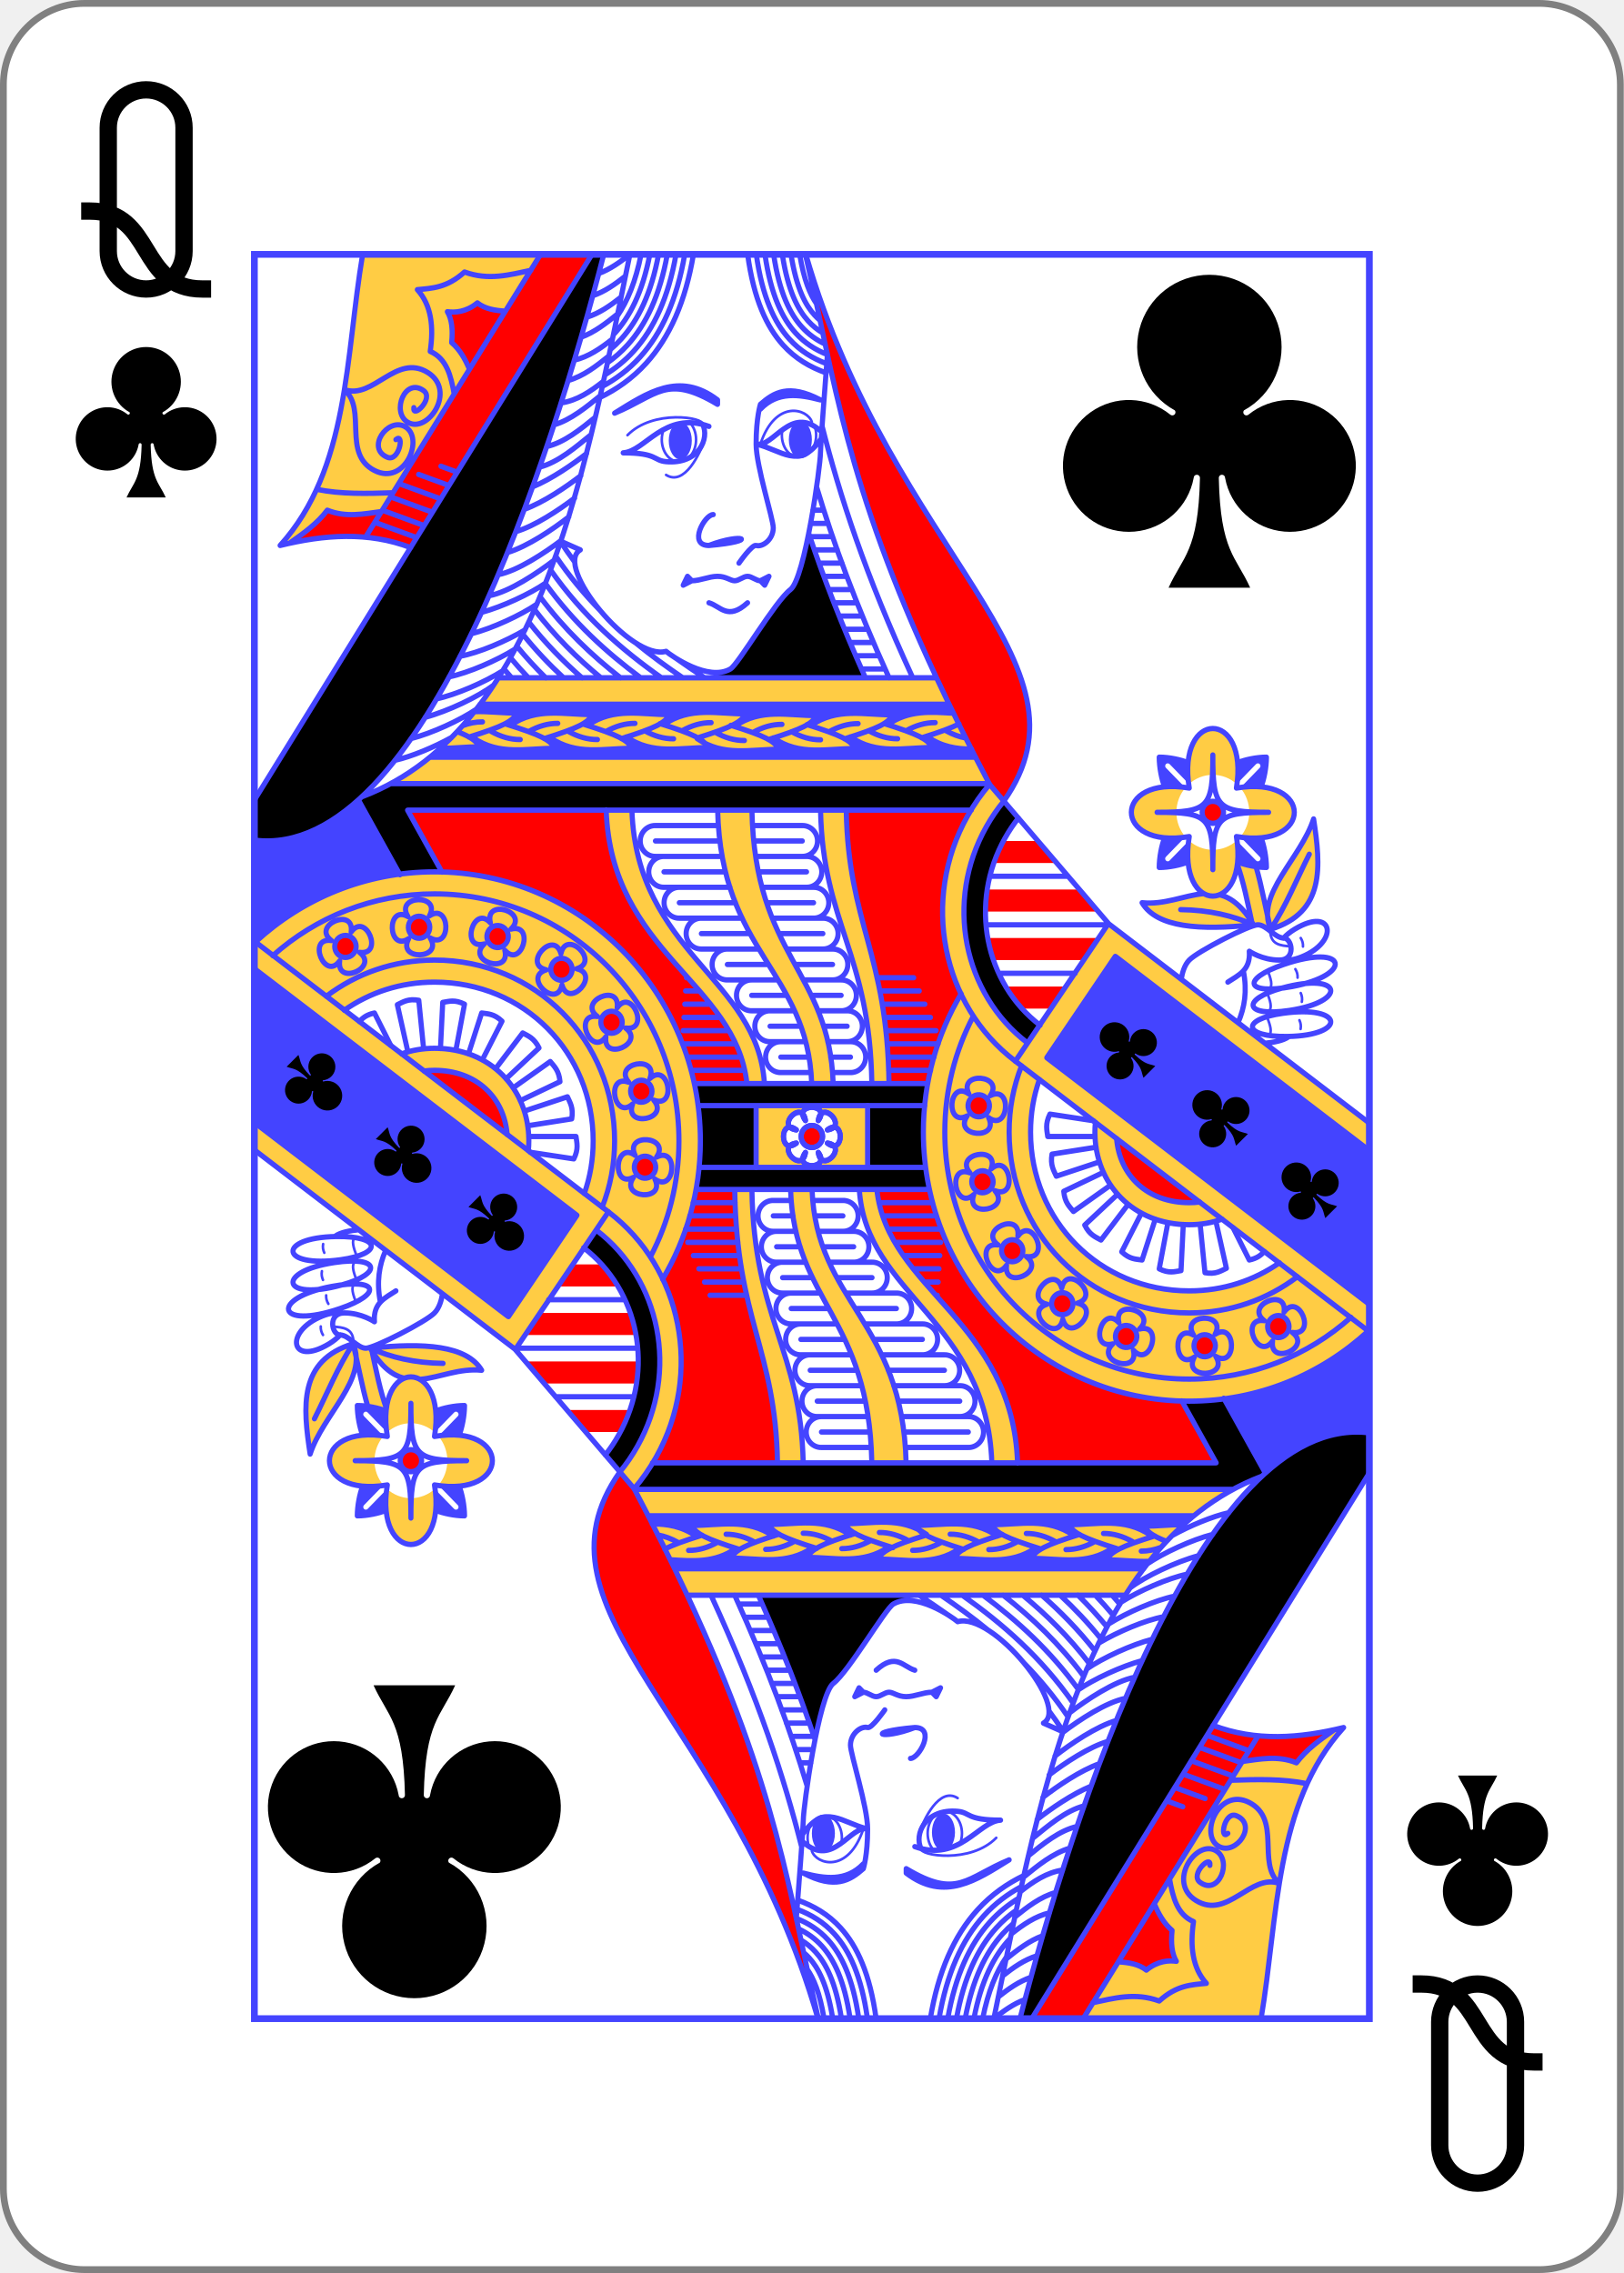
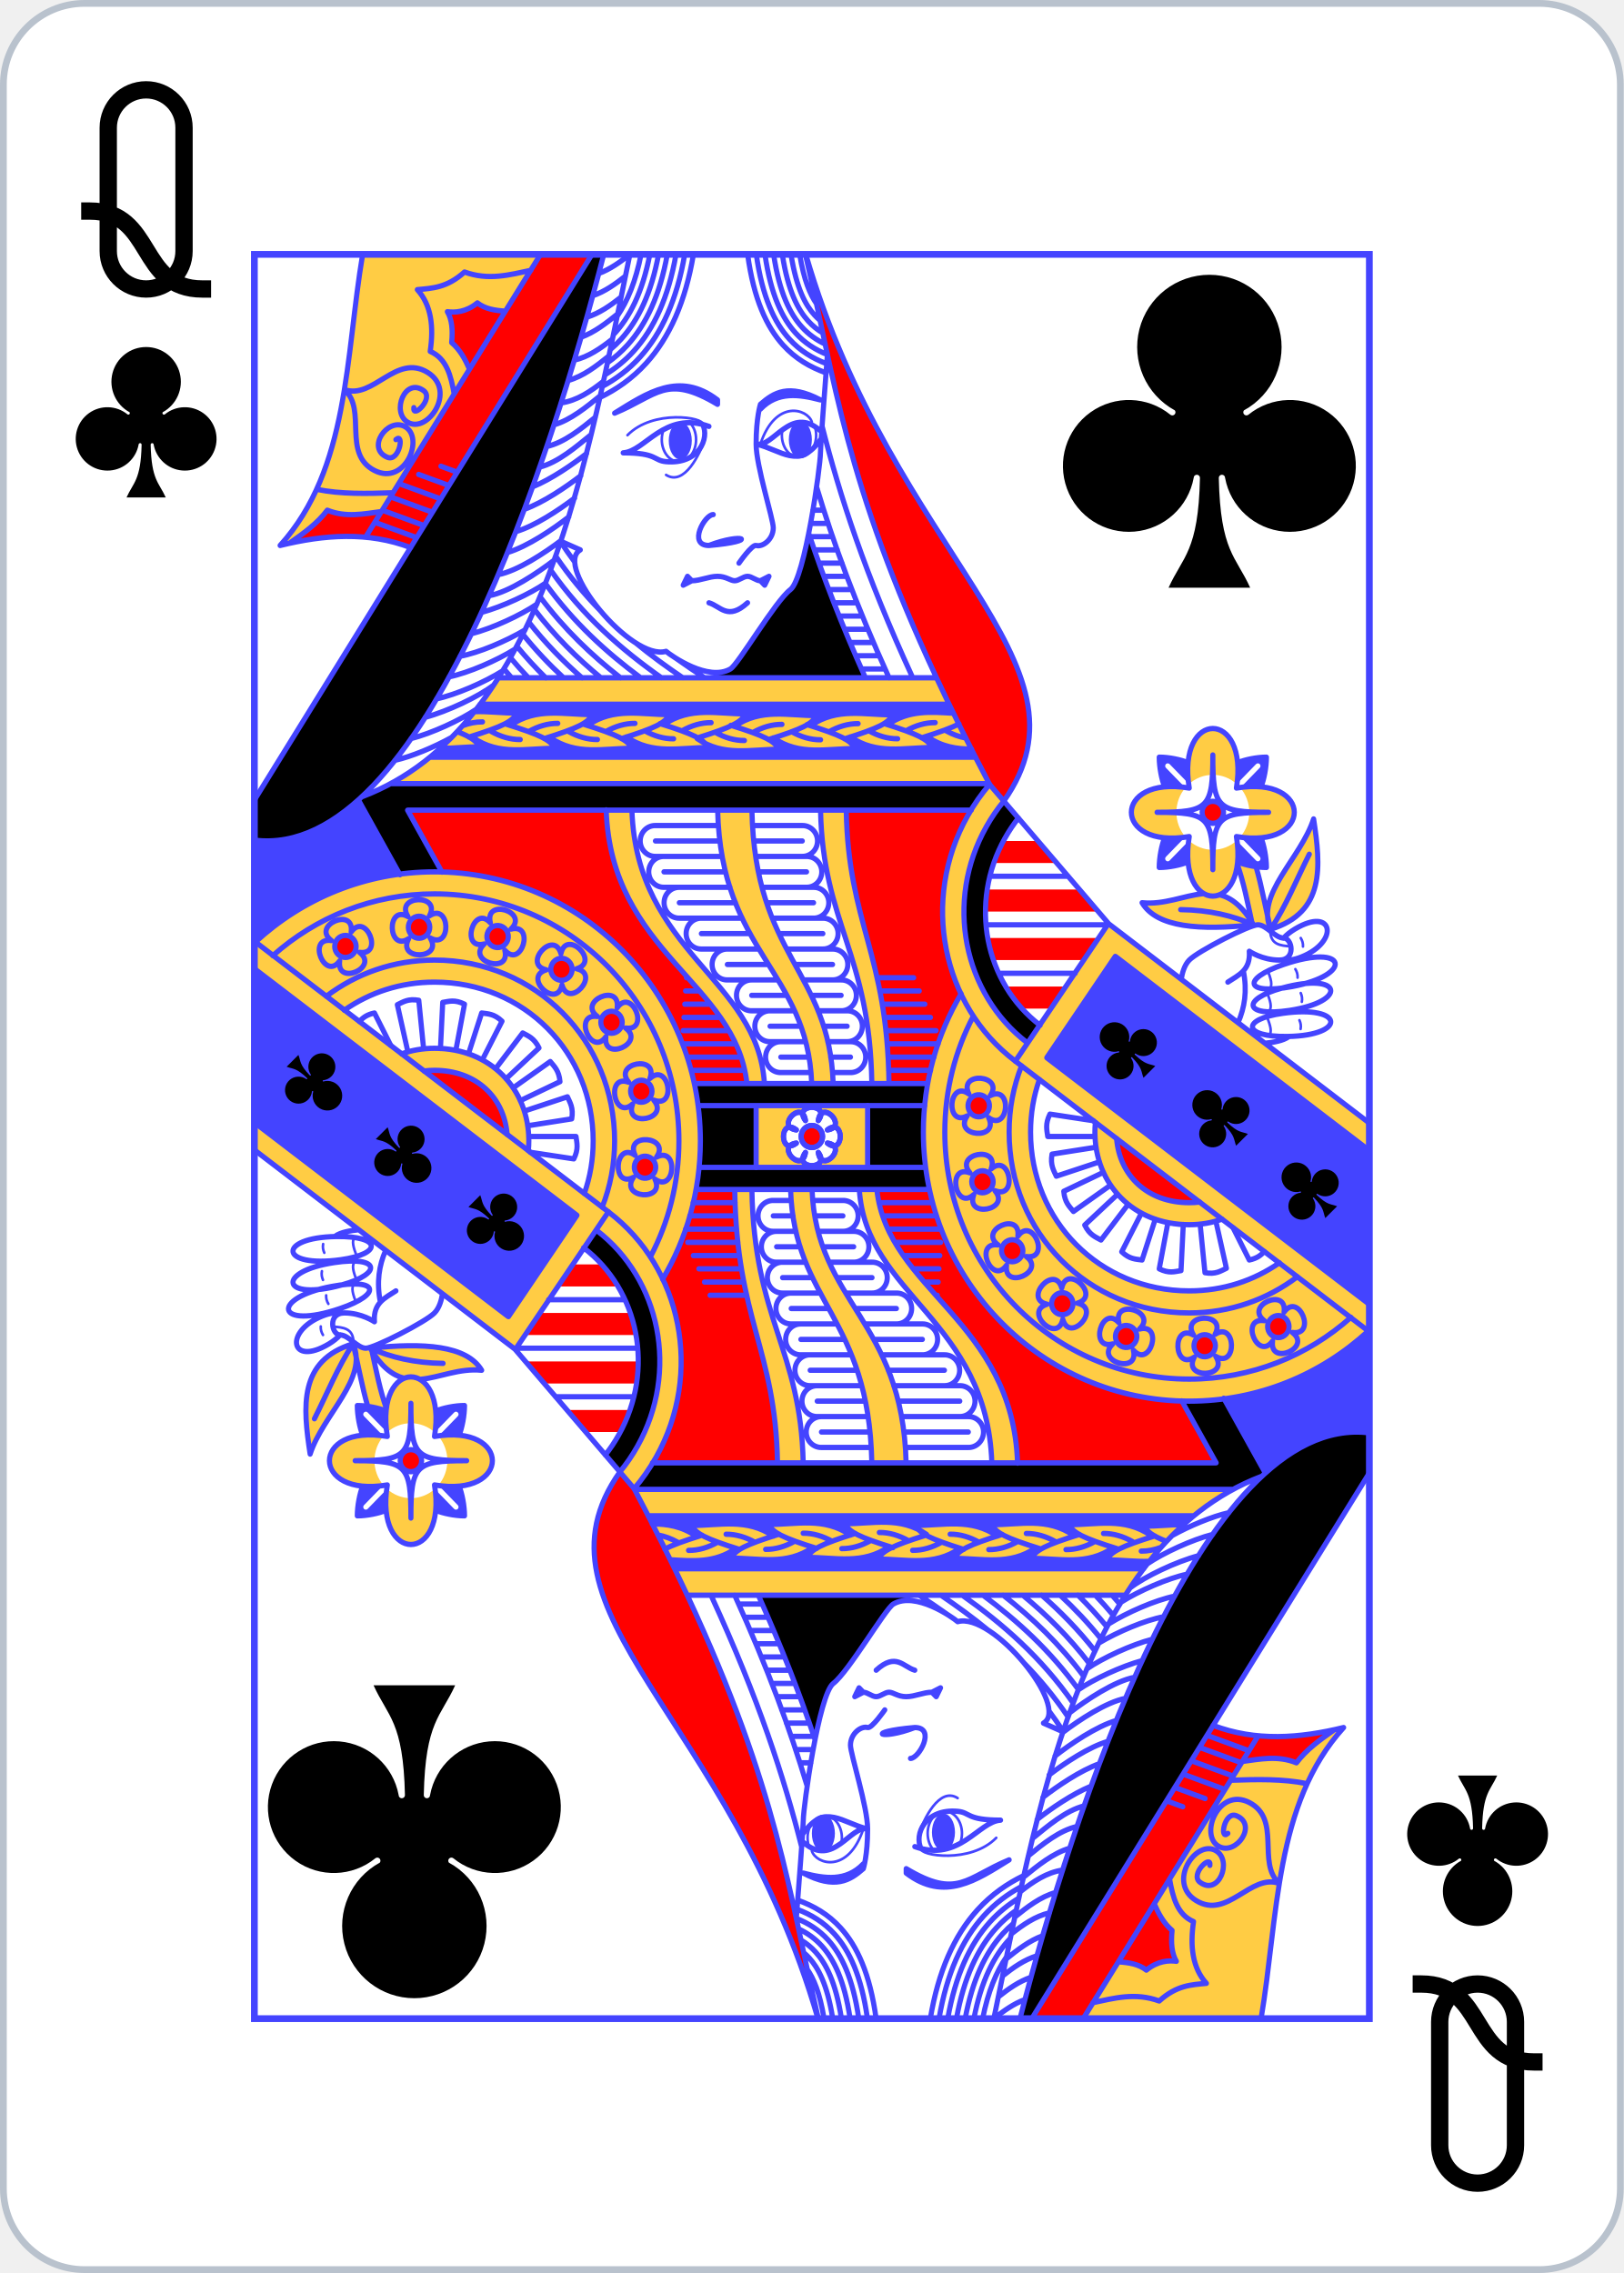
<svg xmlns="http://www.w3.org/2000/svg" xmlns:xlink="http://www.w3.org/1999/xlink" width="2.5in" height="3.5in" viewBox="-120 -168 240 336" preserveAspectRatio="none" class="card" face="QC">
  <defs>
    <rect id="CQX" width="164.8" height="260.8" x="-82.4" y="-130.4" />
  </defs>
  <symbol id="CQ" viewBox="-500 -500 1000 1000" preserveAspectRatio="xMinYMid">
    <path d="M-260 100C40 100 -40 460 260 460M-175 0L-175 -285A175 175 0 0 1 175 -285L175 285A175 175 0 0 1 -175 285Z" stroke="black" stroke-width="80" stroke-linecap="square" stroke-miterlimit="1.5" fill="none" />
  </symbol>
  <symbol id="C" viewBox="-600 -600 1200 1200" preserveAspectRatio="xMinYMid">
    <path d="M30 150C35 385 85 400 130 500L-130 500C-85 400 -35 385 -30 150A10 10 0 0 0 -50 150A210 210 0 1 1 -124 -51A10 10 0 0 0 -110 -65A230 230 0 1 1 110 -65A10 10 0 0 0 124 -51A210 210 0 1 1 50 150A10 10 0 0 0 30 150Z" fill="black" />
  </symbol>
  <symbol id="CQ1" preserveAspectRatio="none" viewBox="0 0 1300 2000">
    <path fill="#FC4" d="M126.244,0C106.112,115.728 110.677,243.292 30,330c33.589,-7.979 66.994,-12.36 99.984,-9.607L333.643,0Zm668.941,480 -510.762,0.117c-33.066,50.77 -73.708,92.457 -125.197,119.68l697.926,0.793C833.69,557.412 813.172,517.224 795.186,480ZM1117.5,537.5c-16.937,0 -33.872,21.077 -28.146,63.227A42.5,42.5 0 0 1 1117.5,590a42.5,42.5 0 0 1 28.148,10.711C1151.368,558.572 1134.435,537.5 1117.5,537.5Zm-260.098,63.127c-9.57,10.815 -18.211,22.757 -25.723,35.768 -37.37,64.728 -37.814,140.449 -7.797,202.08C796.019,884.234 780,937.777 780,995c3e-5,168.447 138.792,305 310,305 80.432,0 153.709,-30.138 208.803,-79.562l-0.691,-0.516 1.889,-2.541v-27.119L923.949,910.625 1003.975,795.947 1300,1015.93V984.779L996.059,758.736 890.791,909.496l-0.447,-0.477 10.658,-15.369c-74.41,-55.386 -96.537,-160.121 -47.672,-244.758 6.038,-10.457 12.883,-20.128 20.404,-28.98zm213.152,2.594c-68.783,-0.54 -63.724,68.144 15.172,57.426A42.5,42.5 0 0 1 1075,632.5a42.5,42.5 0 0 1 10.711,-28.148c-5.397,-0.733 -10.45,-1.094 -15.156,-1.131zm93.891,0c-4.71,0.037 -9.769,0.399 -15.172,1.133A42.5,42.5 0 0 1 1160,632.5a42.5,42.5 0 0 1 -10.711,28.148c78.881,10.706 83.934,-57.967 15.156,-57.428zm-754.277,26.498c5.633,161.815 151.47,195.793 164.084,310.258l20.432,-0.012C587.116,821.021 445.849,791.571 440.176,630.1Zm129.957,0.389c4.041,161.399 104.663,181.69 109.682,309.838l25.025,-0.002C670.491,811.959 583.501,796.177 580.102,630.115Zm119.986,0.182c2.786,128.345 57.357,162.203 59.805,309.395h20.014C737.89,792.492 692.413,758.634 690.092,630.289ZM1235,640c-13.07,39.21 -55.139,75.15 -53.707,109.752 -4.371,-18.951 -8.081,-37.984 -13.525,-55.889l-21.678,-2.061c7.35,20 11.636,41.876 16.582,63.76L1185,765c63.58,-18.951 58.442,-71.175 50,-125zm-89.353,24.273A42.5,42.5 0 0 1 1117.5,675 42.5,42.5 0 0 1 1089.352,664.289c-4.562,33.611 5.292,53.803 18.059,60.605l-1.682,-0.105c-21.832,2.077 -44.951,12.789 -70.728,10.211 17.417,28.272 67.468,31.437 130,25 -12.934,-21.018 -25.869,-30.534 -39.141,-33.959l-0.639,-0.039c13.883,-5.479 25.272,-26.052 20.426,-61.729zM914.785,935.062 1194.93,1143.311C1165.324,1163.298 1129.666,1175 1090,1175c-105.024,0 -185,-80.047 -185,-180 -10e-6,-21.157 3.583,-40.965 10.252,-59.441zm-259.408,29.967 -137.863,0.031C519.107,978.173 520,991.484 520,1005c0,9.856 -0.475,19.602 -1.41,29.609L654.967,1035l0.016,-2.699c-6.289,2.156 -15.595,-0.074 -15.582,-6.711 -7.07,7.097 -22.088,-7.92 -14.99,-14.99 -10.018,0.019 -10.018,-21.218 0,-21.199 -7.097,-7.07 7.92,-22.088 14.99,-14.99 -0.013,-6.768 9.675,-8.967 15.961,-6.59zm325.168,18.986C980.183,987.568 980,991.224 980,995c0,58.883 44.645,105 110,105 13.872,0 26.585,-2.22 38.178,-6.295z" />
  </symbol>
  <symbol id="CQ2" preserveAspectRatio="none" viewBox="0 0 1300 2000">
    <path fill="red" d="M333.65,0l-201,316.523 15.656,-25.008C127.456,294.209 106.739,298.59 85,290 73.403,305.062 57.688,315.967 42.553,326.918 72.359,320.998 101.338,318.041 130.033,320.705l0.182,-0.289c17.627,1.978 34.916,5.695 51.924,12.107L393.639,0Zm308.795,0c34.353,141.479 46.363,258.031 152.867,480 17.86,37.224 38.378,77.411 62.105,121.18l16.316,18.732C988.885,461.534 744.765,342.299 642.922,0ZM260,55c-13.228,10.599 -26.504,11.206 -35,10 5.287,8.604 6.504,20.651 5,35 9.783,8.146 15.717,18.856 20.777,30.15L292.672,64.387C280.597,63.628 268.991,61.928 260,55Zm857.5,565a12.5,12.5 0 0 0 -12.5,12.5 12.5,12.5 0 0 0 12.5,12.5 12.5,12.5 0 0 0 12.5,-12.5 12.5,12.5 0 0 0 -12.5,-12.5zm-707.178,9.859 -231.312,0.189 39.631,70.182c144.491,3.719 264.401,105.003 294.227,239.416l61.385,0.33C561.638,825.512 415.801,791.534 410.322,629.859Zm425.504,0.021 -145.889,0.264c2.476,128.49 47.953,162.348 50.021,309.697l44.734,0.055c7.158,-36.616 20.549,-70.856 39.242,-101.479 -30.081,-61.535 -29.635,-137.281 7.744,-202.023 1.295,-2.242 2.623,-4.454 4.146,-6.514zM873.631,665 861.963,690h74.246l-22.627,-25zm-19.092,55 -2.121,25h131.875l-21.92,-25zm0.707,55 7.07,25h103.945l18.031,-25zm20.859,55 19.092,25h33.941l17.678,-25zm-31.459,122.686a12.5,12.5 0 0 0 -12.555,11.521 12.5,12.5 0 0 0 11.482,13.439 12.5,12.5 0 0 0 13.439,-11.484 12.5,12.5 0 0 0 -11.482,-13.439 12.5,12.5 0 0 0 -0.885,-0.037zM650,987.5A12.5,12.5 0 0 0 637.5,1000 12.5,12.5 0 0 0 650,1012.5 12.5,12.5 0 0 0 662.5,1000 12.5,12.5 0 0 0 650,987.5Zm355.303,14.949c3.417,41.512 35.468,72.551 84.697,72.551 4.177,0 8.193,-0.245 12.059,-0.723zm-156.135,36.377a12.5,12.5 0 0 0 -2.488,0.193 12.5,12.5 0 0 0 -10.094,14.512 12.5,12.5 0 0 0 14.512,10.094 12.5,12.5 0 0 0 10.094,-14.512 12.5,12.5 0 0 0 -12.023,-10.287zm34.365,78.182a12.5,12.5 0 0 0 -4.863,1.008 12.5,12.5 0 0 0 -6.572,16.41 12.5,12.5 0 0 0 16.41,6.574 12.5,12.5 0 0 0 6.572,-16.41 12.5,12.5 0 0 0 -11.547,-7.582zm58.17,60.033a12.5,12.5 0 0 0 -8.887,3.975 12.5,12.5 0 0 0 0.621,17.666 12.5,12.5 0 0 0 17.666,-0.621 12.5,12.5 0 0 0 -0.621,-17.666 12.5,12.5 0 0 0 -8.779,-3.353zm252.178,25.92a12.5,12.5 0 0 0 -4.869,0.975 12.5,12.5 0 0 0 -6.682,16.367 12.5,12.5 0 0 0 16.367,6.682 12.5,12.5 0 0 0 6.68,-16.367 12.5,12.5 0 0 0 -11.496,-7.656zm-177.215,11.217a12.5,12.5 0 0 0 -12.213,8.932 12.5,12.5 0 0 0 8.414,15.547 12.5,12.5 0 0 0 15.547,-8.414 12.5,12.5 0 0 0 -8.414,-15.547 12.5,12.5 0 0 0 -3.334,-0.518zm90.916,10.539a12.5,12.5 0 0 0 -12.078,12.908 12.5,12.5 0 0 0 12.908,12.078 12.5,12.5 0 0 0 12.078,-12.908 12.5,12.5 0 0 0 -12.908,-12.078z" />
  </symbol>
  <symbol id="CQ3" preserveAspectRatio="none" viewBox="0 0 1300 2000">
    <path fill="#44F" d="M636.568,188.838A13.432,21.162 0 0 0 623.135,210 13.432,21.162 0 0 0 636.568,231.162 13.432,21.162 0 0 0 650,210 13.432,21.162 0 0 0 636.568,188.838Zm-140,1.209a13.432,21.162 0 0 0 -13.434,21.162 13.432,21.162 0 0 0 13.434,21.162A13.432,21.162 0 0 0 510,211.209 13.432,21.162 0 0 0 496.568,190.047ZM263.244,509.838c-3.327,4.334 -6.738,8.583 -10.23,12.75l3.877,-4.211c2.037,-0.069 4.076,-0.093 6.117,-0.084 1.932,0.009 3.867,0.053 5.803,0.113 0.733,0.023 1.468,0.057 2.201,0.086 1.135,0.044 2.27,0.087 3.406,0.143 3.839,0.188 7.682,0.421 11.523,0.648 0.697,0.041 1.393,0.081 2.09,0.121 1.316,0.075 2.631,0.142 3.947,0.209 0.766,0.039 1.533,0.079 2.299,0.113 1.255,0.057 2.51,0.098 3.764,0.139 0.775,0.025 1.55,0.058 2.324,0.076 0.202,0.005 0.404,0.008 0.605,0.012 1.666,0.034 3.331,0.054 4.994,0.045 -0.136,0.291 -0.278,0.577 -0.43,0.861 -0.151,0.284 -0.31,0.564 -0.477,0.842 -0.047,0.079 -0.102,0.156 -0.15,0.234 -0.295,0.474 -0.609,0.941 -0.957,1.4 -10e-4,0.002 -0.002,0.004 -0.004,0.006 -0.202,0.266 -0.413,0.529 -0.635,0.791 -0.002,0.003 -0.004,0.005 -0.006,0.008 -0.221,0.261 -0.452,0.522 -0.693,0.779l-0.008,0.008c-0.242,0.258 -0.494,0.513 -0.758,0.768 -0.003,0.003 -0.006,0.007 -0.01,0.01 -0.263,0.254 -0.538,0.506 -0.824,0.758 -0.58,0.51 -1.208,1.015 -1.891,1.52 -0.682,0.504 -1.42,1.007 -2.215,1.51 -0.791,0.501 -1.641,1.002 -2.553,1.506 -0.004,0.002 -0.007,0.005 -0.012,0.008 -0.917,0.507 -1.899,1.016 -2.949,1.531 -1.044,0.512 -2.157,1.031 -3.342,1.557 -0.008,0.003 -0.014,0.008 -0.021,0.012 -5.964,2.643 -13.783,5.481 -24.08,8.812 -4.118,1.332 -8.636,2.745 -13.59,4.254 6.552,3.588 9.914,7.016 11.84,11.121 -3.626,-0.02 -7.258,0.075 -10.895,0.23 -10.908,0.466 -21.849,1.468 -32.73,1.477l11.787,-12.803c-7.981,7.882 -16.348,15.379 -25.139,22.447l635.588,0.326c-1.639,-3.08 -3.222,-6.101 -4.824,-9.143 -0.149,-2.2e-4 -0.298,-0.007 -0.447,-0.008 -0.923,-0.004 -1.847,-0.01 -2.77,-0.029 -0.008,-1.8e-4 -0.017,1.9e-4 -0.025,0 -0.083,-0.002 -0.167,-0.008 -0.25,-0.01 -0.99,-0.023 -1.978,-0.054 -2.967,-0.098 -0.007,-3.1e-4 -0.014,3.2e-4 -0.021,0 -0.181,-0.008 -0.361,-0.023 -0.541,-0.031 -0.849,-0.041 -1.697,-0.086 -2.545,-0.145 -14.05,-0.963 -27.956,-4.376 -41.523,-13.574l0.713,0.193c-0.313,-0.211 -0.627,-0.404 -0.939,-0.621 -2.219,0.209 -4.308,0.837 -6.473,1.496 6.554,3.588 9.906,7.015 11.832,11.121 -31.867,-0.177 -64.258,8.599 -94.926,-12.055 -2.161,0.675 -4.421,1.369 -6.775,2.086 6.556,3.589 9.91,7.017 11.836,11.123 -31.866,-0.177 -64.258,8.599 -94.926,-12.053 -1.845,0.574 -3.722,1.156 -5.705,1.76 6.556,3.589 9.908,7.015 11.834,11.121 -28.75,-0.16 -57.927,6.962 -85.881,-6.809 1.44,1.546 2.5,3.151 3.309,4.875 -31.866,-0.177 -64.258,8.599 -94.926,-12.053 -1.845,0.574 -3.722,1.154 -5.705,1.758 6.556,3.589 9.908,7.017 11.834,11.123 -31.939,-0.177 -64.403,8.645 -95.133,-12.188l20.211,-7.74c-7.126,2.594 -15.911,5.453 -26.912,8.805 6.556,3.589 9.908,7.017 11.834,11.123 -31.939,-0.177 -64.403,8.645 -95.133,-12.188l39.309,-15.055c2.696,0.821 5.239,1.607 7.684,2.373l-3.229,-1.236c30.729,-20.833 63.196,-12.01 95.135,-12.188 -2.698,5.752 -8.197,10.172 -21.393,15.57l11.803,-4.52c2.696,0.821 5.24,1.607 7.684,2.373l-3.229,-1.236c30.729,-20.833 63.196,-12.01 95.135,-12.188 -1.783,3.801 -4.826,7.02 -10.461,10.324 2.57,0.783 5.012,1.538 7.352,2.271l-3.229,-1.236c16.325,-11.067 33.14,-13.766 50.105,-13.891 14.97,-0.11 30.056,1.784 45.027,1.701 -2.304,4.912 -6.685,8.856 -16.117,13.264 2.37,0.724 4.649,1.429 6.82,2.109L560,535c30.729,-20.833 63.194,-12.01 95.133,-12.188 -1.783,3.801 -4.825,7.02 -10.461,10.324 2.575,0.785 5.02,1.541 7.363,2.275l-3.238,-1.24c30.729,-20.833 63.194,-12.01 95.133,-12.188 -1.708,3.641 -4.565,6.749 -9.754,9.908l0.031,-0.012c2.706,0.824 5.258,1.614 7.711,2.383l-3.256,-1.248c0.942,-0.638 1.887,-1.238 2.832,-1.822 0.297,-0.184 0.595,-0.363 0.893,-0.541 0.71,-0.426 1.421,-0.836 2.133,-1.232 0.272,-0.151 0.543,-0.308 0.814,-0.455 0.933,-0.505 1.867,-0.988 2.803,-1.445 0.22,-0.108 0.442,-0.205 0.662,-0.311 0.756,-0.36 1.512,-0.707 2.27,-1.037 0.306,-0.133 0.612,-0.264 0.918,-0.393 0.746,-0.314 1.494,-0.615 2.242,-0.902 0.228,-0.087 0.456,-0.181 0.684,-0.266 0.947,-0.353 1.894,-0.682 2.844,-0.994 0.271,-0.089 0.542,-0.172 0.812,-0.258 0.731,-0.231 1.463,-0.452 2.195,-0.66 0.284,-0.081 0.568,-0.163 0.852,-0.24 0.944,-0.258 1.889,-0.504 2.836,-0.727 0.051,-0.012 0.103,-0.023 0.154,-0.035 0.95,-0.221 1.9,-0.421 2.852,-0.609 0.288,-0.057 0.577,-0.11 0.865,-0.164 0.765,-0.143 1.529,-0.277 2.295,-0.4 0.232,-0.037 0.463,-0.078 0.695,-0.113 0.978,-0.15 1.956,-0.286 2.936,-0.406 0.193,-0.024 0.386,-0.042 0.578,-0.065 0.803,-0.094 1.606,-0.18 2.41,-0.256 0.301,-0.028 0.603,-0.056 0.904,-0.082 0.783,-0.067 1.566,-0.126 2.35,-0.178 0.215,-0.014 0.43,-0.032 0.645,-0.045 0.178,-0.011 0.356,-0.015 0.533,-0.025 1.253,-0.071 2.507,-0.122 3.762,-0.158 0.439,-0.013 0.877,-0.025 1.316,-0.033 1.387,-0.028 2.773,-0.044 4.162,-0.037 1.87,0.009 3.742,0.051 5.615,0.109 0.575,0.018 1.15,0.041 1.725,0.062 1.305,0.049 2.61,0.102 3.916,0.166 0.592,0.029 1.184,0.059 1.775,0.09 3.714,0.195 7.429,0.425 11.145,0.641 -1.715,-3.415 -3.435,-6.836 -5.105,-10.203zm261.742,35.729c-2.548,0.801 -5.198,1.622 -8.023,2.482 0.215,0.118 0.411,0.236 0.619,0.354zM1055,570c0,11.187 2.782,25.153 6.269,33.605 6.978,-0.644 14.9,-0.489 23.76,0.666l-22.15,-22.15c-1.932,-1.877 -0.604,-5.152 2.09,-5.152 0.811,5e-5 1.587,0.328 2.152,0.91l22.15,22.15c-1.155,-8.859 -1.31,-16.782 -0.666,-23.76C1080.153,572.782 1066.187,570 1055,570Zm125,0c-11.187,0 -25.153,2.782 -33.605,6.27 0.644,6.981 0.49,14.907 -0.666,23.771l22.162,-22.162c0.565,-0.582 1.341,-0.91 2.152,-0.91 2.694,7e-4 4.022,3.275 2.09,5.152l-22.148,22.148c8.854,-1.153 16.772,-1.307 23.746,-0.664C1177.218,595.153 1180,581.187 1180,570ZM121.359,618.908C83.231,651.688 42.699,669.219 0,664.049v108.76l1.197,6.754C46.845,738.612 104.977,710.901 169.535,702.959Zm963.682,41.82c-8.864,1.156 -16.791,1.31 -23.771,0.666C1057.782,669.847 1055,683.813 1055,695c11.187,0 25.153,-2.782 33.605,-6.27 -0.643,-6.974 -0.489,-14.892 0.664,-23.746l-22.137,22.137c-2.828,2.945 -7.187,-1.415 -4.242,-4.242zm64.93,0 22.15,22.15c2.945,2.828 -1.415,7.187 -4.242,4.242l-22.15,-22.15c1.155,8.859 1.31,16.782 0.666,23.76 8.453,3.488 22.419,6.27 33.605,6.27 0,-11.187 -2.782,-25.153 -6.269,-33.605 -6.978,0.644 -14.9,0.489 -23.76,-0.666zM1003.975,795.947 923.949,910.625 1300,1190.262v-174.332z" />
  </symbol>
  <symbol id="CQ4" preserveAspectRatio="none" viewBox="0 0 1300 2000">
    <path fill="black" d="M393.637,0 0,618.572v45.486C197.241,687.924 347.448,226.477 407.35,0ZM646.217,316.484C639.936,347.246 632.342,374.565 625,380c-17.901,13.25 -60.727,84.764 -70,90 -5.433,3.068 -11.62,4.193 -18.062,4.008L538.178,480 711.879,479.9C684.228,418.674 662.996,364.858 646.217,316.484ZM158.996,599.918c-10.551,5.538 -21.688,10.518 -33.309,14.807l-4.01,4.463 47.604,83.805C182.286,700.909 196.035,700 210,700c2.949,0 5.888,0.041 8.793,0.234l-39.783,-70.186 656.879,-0.268c6.402,-10.604 13.643,-20.259 21.256,-29.467zm714.738,19.994c-7.522,8.852 -14.367,18.523 -20.404,28.98 -48.865,84.637 -26.738,189.372 47.672,244.758l15.146,-19.732c-64.205,-47.79 -83.715,-138.13 -40.949,-212.203 4.713,-8.163 9.972,-15.753 15.701,-22.768zM512.967,939.855C517.543,960.745 520,982.591 520,1005c0,9.936 -0.483,19.761 -1.422,29.727l66.41,0.273 -0.205,-70 196.674,-0.076c0.87,-8.408 2.041,-16.642 3.201,-24.844z" />
  </symbol>
  <symbol id="CQ5" preserveAspectRatio="none" viewBox="0 0 1300 2000">
    <path stroke="#44F" stroke-linecap="round" stroke-linejoin="round" stroke-width="6" fill="none" d="M1300,984.779 996.277,759.002M1.196,779.562C56.29,730.138 129.568,700 210,700c171.208,0 310,136.553 310,305 10e-6,57.291 -16.055,110.892 -43.98,156.687M1.931,780.02l410.831,305.396M513.054,940h271.265M1300,1190.265 923.935,910.712M995.839,758.469 887.238,914.584M1003.748,795.85l-79.783,114.688M857.199,600.859 995.817,758.501M886.75,914.2C801.788,851.428 776.521,731.931 831.679,636.394c7.512,-13.01 16.154,-24.951 25.724,-35.766M901.002,893.651c-74.41,-55.386 -96.537,-160.121 -47.672,-244.758 6.038,-10.457 12.883,-20.13 20.404,-28.982M1004.2,796.043l295.8,219.887M916.148,873.919C851.943,826.128 832.433,735.788 875.199,661.715c4.713,-8.163 9.972,-15.754 15.701,-22.768M995.058,760H853.114M948.905,705H857.469M957.032,815H867.918M856.888,600H158.867M840.923,570H204.844M810,510H262.997M795.06,480H284.483M642.495,0.159C676.821,141.573 688.844,258.107 795.312,480c17.86,37.224 38.379,77.412 62.106,121.181M835.988,630H179.392M690.092,630.29c2.322,128.345 47.798,162.203 49.837,309.394M660.11,630.29c2.786,128.345 57.357,162.203 59.805,309.394M580.102,630.115c3.399,166.062 90.388,181.846 94.73,309.83M540.125,630.107c4.041,161.399 104.662,181.691 109.681,309.838M440.176,630.1c5.673,161.472 146.941,190.921 154.509,309.865M410.168,629.718c5.633,161.815 151.469,195.793 164.083,310.257M517.652,965H781.417M509.15,925l62.516,-10e-6M504.582,910l62.916,1e-5M499.133,895l62.156,1e-5M499.838,880 553.158,880M500.807,865 543.344,865M501.773,850l30.053,-10e-6M502.742,835l16.242,2e-5M739.443,925h48.93M738.811,910h53.465M737.709,895 797.117,895M736.215,880H794.783M734.383,865h53.879M732.031,850h49.707M729.197,835H775.217M725.963,820h42.732M503.709,820l1.689,1e-5M1278.483,1205.026C1228.267,1248.565 1162.43,1275 1090,1275 932.085,1275 805,1149.714 805,995c-10e-6,-47.532 11.992,-92.13 33.2,-131.287M1215.934,1159.081C1180.985,1184.775 1137.859,1200 1090,1200c-118.247,0 -210,-91.356 -210,-205 -10e-6,-26.728 5.074,-51.778 14.401,-74.884M1102.059,1074.276c-3.866,0.477 -7.882,0.724 -12.059,0.724 -49.229,0 -81.28,-31.039 -84.697,-72.551M1128.178,1093.705C1116.585,1097.779 1103.872,1100 1090,1100c-65.355,0 -110,-46.117 -110,-105 0,-3.776 0.184,-7.432 0.545,-10.984M1195.088,1143.205C1165.452,1163.257 1129.736,1175 1090,1175c-105.024,0 -185,-80.047 -185,-180 -10e-6,-21.157 3.582,-40.966 10.251,-59.442M657.5,981.893c3.536,-24.749 35.355,7.071 10.607,10.607 20,-15 20,30 0,15 24.749,3.535 -7.071,35.355 -10.607,10.607 15,20 -30,20 -15,0 -3.536,24.749 -35.355,-7.071 -10.607,-10.607 -20,15 -20,-30 0,-15 -24.749,-3.535 7.071,-35.355 10.607,-10.607 -15,-20 30,-20 15,0v0M662.5,1000A12.5,12.5 0 0 1 650,1012.5 12.5,12.5 0 0 1 637.5,1000 12.5,12.5 0 0 1 650,987.5 12.5,12.5 0 0 1 662.5,1000v0M585,965v70M218.769,700.347 178.628,630.099M169.752,703.316 121.678,619.187M393.636,-1.6083941e-4 -3.6588575e-4,618.572M182.285,332.461C132.42,314.002 81.424,317.784 30,330 110.68,243.29 106.097,115.712 126.231,-0.019M333.636,-1.381201e-4 129.949,320.081M407.504,-0.495C347.657,225.87 197.332,687.942 0.002,664.067M437.92,-0.377C389.737,223.713 339.24,535.909 125.687,614.725M140.371,303.704l48.889,17.46M149.074,290.027l48.888,17.46M158.703,274.894l48.889,17.46M168.334,259.762l48.889,17.46M191.5,249.464l35.351,12.625M217.5,240.178l18.981,6.779M41.885,326.784C57.688,315.967 73.403,305.062 85,290c21.739,8.59 42.457,4.21 63.307,1.516M72.987,266.426c27.732,5.564 57.993,4.792 88.322,3.845M105.351,153.767C131.238,176.184 102.29,226.145 140,245c36.056,18.028 59.083,-37.958 35,-50 -20,-10 -45,25 -20,35 14.131,5.652 20.131,-28.64 10,-20M105.154,153.345c33.418,11.492 60.155,-41.413 96.812,-19.505 34.602,20.681 -0.183,70.226 -23.296,56.412 -19.194,-11.472 -3.156,-51.381 18.729,-35.696 12.371,8.866 -13.299,32.383 -11.472,19.194M232.953,158.421C229.172,137.653 224.093,117.97 205,110c4.185,-27.894 1.423,-52.339 -15,-70 17.356,-1.619 34.466,-1.969 55,-20 27.97,9.931 52.531,3.199 77.423,-1.913M250.778,130.151C245.718,118.856 239.783,108.146 230,100c1.504,-14.349 0.287,-26.396 -5,-35 8.496,1.206 21.772,0.599 35,-10 8.991,6.928 20.596,8.627 32.671,9.386M394.495,46.885c13.934,-4.563 26.21,-13.093 38.203,-22.3M387.56,71.24C402.284,66.86 415.129,57.983 427.663,48.362M380.892,93.913c15.639,-5.459 29.216,-15.853 42.72,-26.421M372.922,119.952c16.641,-3.748 30.812,-13.406 44.601,-23.982M365.915,142.958c17.686,-4.808 32.63,-16.179 47.473,-27.792M357.527,168.441c18.785,-2.66 34.356,-13.013 49.436,-24.542M349.336,193.211c19.367,-5.353 37.923,-20.228 54.055,-33.012M340.81,217.826c20.312,-4.34 39.847,-19.82 56.77,-33.234M332.495,241.19c21.753,-5.309 42.553,-23.03 60.13,-36.835M324.415,263.521c21.962,-8.66 47.288,-25.829 63.013,-37.795M314.768,288.99c22.178,-7.638 48.957,-25.451 65.936,-38.211M304.756,314.31c22.09,-6.185 50.266,-24.471 68.662,-38.076M295.016,337.987c23.379,-6.632 53.476,-26.685 71.603,-40.397M284.235,363.121c22.643,-4.32 53.991,-24.473 73.969,-39.228M273.576,386.992c23.431,-4.181 56.539,-25.801 76.566,-40.791M264.803,405.875c24.057,-6.308 56.528,-20.98 74.839,-33.277M252.972,430.092c24.159,-6.009 57.732,-21.062 76.538,-33.656M239.792,455.583c21.064,-3.607 53.839,-17.136 75.832,-29.886M226.997,478.928c22.278,-4.36 55.94,-18.663 77.112,-31.55M212.379,503.852c22.427,-4.477 56.123,-18.85 77.147,-31.73M199.124,524.801c26.144,-6.728 62.615,-23.588 79.85,-36.518M182.562,548.944c24.044,-5.904 57.633,-20.912 76.609,-33.531M163.805,573.558c19.156,-4.09 45.851,-14.943 66.056,-25.885M661.877,194.546c20.526,78.558 49.889,167.389 105.543,285.038M668.153,113.288C665.264,149.955 660,217.745 660,225c0,15 -18.164,142.538 -35,155 -17.901,13.25 -60.727,84.764 -70,90 -25.806,14.571 -68.619,-14.676 -75,-20 -40.525,11.388 -131.542,-97.081 -100,-115l-23.233,-9.957M655.865,264.818c19.063,61.807 45.052,131.477 84.196,215.326M646.267,316.049c16.729,48.809 37.961,102.625 66.08,163.751M735.424,470H707.98M728.566,455 701.295,455M721.896,440H694.609M715.338,425 688.229,425M708.979,410 681.984,410M702.721,395 675.74,395M696.697,380H669.891M690.744,365 664.092,365M685.219,350H658.398M679.719,335H653.039M674.219,320H647.68M669.021,305 649.015,305M663.856,290H651.067M403.081,403.569C384.659,385.28 367.245,364.973 351.203,341.917M499.647,480.085C480.8,467.686 462.295,454.602 444.405,440.286M474.764,480.089C427.465,447.622 382.831,409.814 345.322,357.736M450.501,480.066C410.107,450.979 372.044,417.225 339.195,373.028M427.075,480.151C393.178,454.454 361.2,424.911 332.919,387.965M404.064,480.012C376.394,457.835 350.201,432.699 326.497,402.577M382.141,480.187C360.128,461.526 339.177,440.738 319.823,416.75M360.497,480.02c-16.625,-14.96 -32.567,-31.29 -47.58,-49.479M339.916,480.219C328.144,468.99 316.755,456.994 305.841,444.047M319.538,480.013C312.35,472.723 305.322,465.114 298.475,457.142M299.983,480.027c-3.088,-3.326 -6.143,-6.717 -9.163,-10.178M373.426,348.627c-5.559,-7.233 -10.976,-14.751 -16.237,-22.58M525,480c-11.007,-6.987 -21.924,-14.154 -32.698,-21.608M400,550c-11.508,0.084 -22.758,-3.17 -33.797,-9.171M344.866,547.812C375.596,568.645 408.061,559.823 440,560c-4.364,-9.305 -15.999,-15.118 -55.824,-27.242M443.765,531.706c-11.508,-0.084 -22.758,3.17 -33.797,9.171M388.631,533.894c30.729,-20.833 63.195,-12.011 95.134,-12.188 -4.364,9.305 -15.999,15.118 -55.824,27.242M488.797,549.171C477.289,549.256 466.039,546.001 455,540M433.663,546.983c30.729,20.833 63.195,12.011 95.134,12.188 -4.364,-9.305 -15.999,-15.118 -55.824,-27.242M532.562,530.878c-11.508,-0.084 -22.758,3.17 -33.797,9.171M477.428,533.065c30.729,-20.833 63.195,-12.011 95.134,-12.188 -4.364,9.305 -15.999,15.118 -55.824,27.242M571.369,551.106c-11.508,0.084 -22.758,-3.17 -33.797,-9.171M516.235,548.918c30.729,20.833 63.195,12.011 95.134,12.188 -4.364,-9.305 -15.999,-15.118 -55.824,-27.242M615.134,532.812c-11.508,-0.084 -22.758,3.17 -33.797,9.171M560,535c30.729,-20.833 63.195,-12.011 95.134,-12.188 -4.364,9.305 -15.999,15.118 -55.824,27.242M660.165,550.277c-11.508,0.084 -22.758,-3.17 -33.797,-9.171M605.032,548.089c30.729,20.833 63.195,12.011 95.134,12.188 -4.364,-9.305 -15.999,-15.118 -55.824,-27.242M703.93,531.983c-11.508,-0.084 -22.758,3.17 -33.797,9.171M648.797,534.171c30.729,-20.833 63.195,-12.011 95.134,-12.188 -4.364,9.305 -15.999,15.118 -55.824,27.242M750.032,549.122c-11.508,0.084 -22.758,-3.17 -33.797,-9.171M694.898,546.935c30.729,20.833 63.195,12.011 95.134,12.188 -4.364,-9.305 -15.999,-15.118 -55.824,-27.242M793.797,530.829C782.289,530.744 771.039,533.999 760,540M738.663,533.017c24.743,-16.774 50.612,-14.322 76.425,-12.823M821.53,532.19c-8.333,4.473 -21.699,9.226 -43.558,15.881M310,550c-11.508,0.084 -22.758,-3.17 -33.797,-9.171M254.866,547.812c30.729,20.833 63.195,12.011 95.134,12.188 -4.364,-9.305 -15.999,-15.118 -55.824,-27.242M353.765,531.706c-11.508,-0.084 -22.758,3.17 -33.797,9.171M298.631,533.894c30.729,-20.833 63.195,-12.011 95.134,-12.188 -4.364,9.305 -15.999,15.118 -55.824,27.242M256.89,518.377c16.295,-0.549 32.754,1.711 49.075,1.62 -4.364,9.305 -15.999,15.118 -55.824,27.242M265.966,529.997c-7.813,-0.057 -15.508,1.425 -23.098,4.26M218.576,559.997c14.509,-0.011 29.121,-1.787 43.624,-1.706 -2.955,-6.301 -9.244,-11 -25.362,-17.143M829.563,548.283c-7.888,-1.319 -15.66,-4.163 -23.328,-8.332M784.898,546.935c16.734,11.345 33.983,13.895 51.381,13.894M981.427,1012.159 930,1020c-2.197,12.537 1.914,18.211 5,25l50.346,-16.208M990.046,1040.577l-46.358,21.575c1.13,12.678 6.571,17.092 11.312,22.848l43.329,-29.894M1006.604,1065.375l-38.486,35.021c5.78,11.339 12.476,13.403 19.023,16.974l31.678,-40.556M1034.28,1086.789l-23.009,43.889c9.355,8.631 16.351,8.244 23.73,9.322l15.424,-46.379M1065.125,1097.582 1055,1150c11.46,5.538 18.041,3.134 25.415,2.02l2.627,-52.328M1102.68,1099.282l5.642,55.094c12.536,2.204 18.212,-1.903 25.003,-4.985l-12.301,-53.516M978.19,982.094l-50.64,-7.461C921.774,985.975 924.04,992.604 925,1000h55.238M857.014,966.163a12.5,12.5 0 0 1 -13.44,11.484 12.5,12.5 0 0 1 -11.484,-13.44 12.5,12.5 0 0 1 13.44,-11.484 12.5,12.5 0 0 1 11.484,13.44v0M831.113,976.668c-26.097,12.998 -21.794,-41.833 1.956,-24.923 -12.998,-26.097 41.833,-21.794 24.923,1.956 26.097,-12.998 21.794,41.833 -1.956,24.923 12.998,26.097 -41.833,21.794 -24.923,-1.956v0M861.192,1049.113a12.5,12.5 0 0 1 -10.094,14.513 12.5,12.5 0 0 1 -14.513,-10.094 12.5,12.5 0 0 1 10.094,-14.513 12.5,12.5 0 0 1 14.513,10.094v0M838.795,1065.835c-21.955,19.183 -31.676,-34.951 -4.419,-24.606 -19.183,-21.955 34.951,-31.676 24.606,-4.419 21.955,-19.183 31.676,34.951 4.419,24.606 19.183,21.955 -34.951,31.676 -24.606,4.419v0M895.081,1124.589a12.5,12.5 0 0 1 -6.573,16.41 12.5,12.5 0 0 1 -16.41,-6.573 12.5,12.5 0 0 1 6.573,-16.41 12.5,12.5 0 0 1 16.41,6.573v0M877.016,1145.918c-17.081,23.627 -38.723,-26.936 -9.837,-22.983 -23.627,-17.081 26.936,-38.723 22.983,-9.837 17.081,-23.627 38.723,26.936 9.837,22.983 23.627,17.081 -26.936,38.723 -22.983,9.837v0M950.483,1180.394a12.5,12.5 0 0 1 0.621,17.667 12.5,12.5 0 0 1 -17.667,0.621 12.5,12.5 0 0 1 -0.621,-17.667 12.5,12.5 0 0 1 17.667,-0.621v0M942.581,1207.205c-6.074,28.515 -46.306,-8.986 -18.287,-17.046 -28.515,-6.074 8.986,-46.306 17.046,-18.287 6.074,-28.515 46.306,8.986 18.287,17.046 28.515,6.074 -8.986,46.306 -17.046,18.287v0M1020,1214.696a12.5,12.5 0 0 1 8.413,15.547 12.5,12.5 0 0 1 -15.547,8.414 12.5,12.5 0 0 1 -8.413,-15.547 12.5,12.5 0 0 1 15.547,-8.414v0M1024.847,1242.223c7.243,28.241 -45.471,12.547 -23.961,-7.133 -28.241,7.243 -12.547,-45.471 7.133,-23.961 -7.243,-28.241 45.471,-12.547 23.961,7.133 28.241,-7.243 12.547,45.471 -7.133,23.961v0M1107.582,1224.717a12.5,12.5 0 0 1 12.909,12.078 12.5,12.5 0 0 1 -12.078,12.909 12.5,12.5 0 0 1 -12.909,-12.078 12.5,12.5 0 0 1 12.078,-12.909v0M1120.906,1249.287c15.823,24.488 -39.147,26.316 -24.986,0.831 -24.488,15.823 -26.316,-39.147 -0.831,-24.986 -15.823,-24.488 39.147,-26.316 24.986,-0.831 24.488,-15.823 26.316,39.147 0.831,24.986v0M1189.011,1203.936a12.5,12.5 0 0 1 16.366,6.681 12.5,12.5 0 0 1 -6.681,16.367 12.5,12.5 0 0 1 -16.366,-6.681 12.5,12.5 0 0 1 6.681,-16.367v0M1210.221,1222.141c23.514,17.236 -27.19,38.545 -23.048,9.686 -17.236,23.514 -38.545,-27.19 -9.686,-23.048 -23.514,-17.236 27.19,-38.545 23.048,-9.686 17.236,-23.514 38.544,27.191 9.686,23.048v0M1141.176,1103.578 1160,1140c9.205,-1.875 13.674,-5.58 17.47,-9.545M642.958,0.142C744.826,342.337 988.87,461.555 873.734,619.912M1090,605c-15,-90 70,-90 55,0 90,-15 90,70 0,55 15,90 -70,90 -55,0 -90,15 -90,-70 0,-55v0M1117.5,567.5c0,60 5,65 65,65 -60,0 -65,5 -65,65 0,-60 -5,-65 -65,-65 60,0 65,-5 65,-65v0M1130,632.5a12.5,12.5 0 0 1 -12.5,12.5 12.5,12.5 0 0 1 -12.5,-12.5 12.5,12.5 0 0 1 12.5,-12.5 12.5,12.5 0 0 1 12.5,12.5v0M1061.282,603.639C1057.788,595.19 1055,581.201 1055,570c11.201,0 25.19,2.788 33.639,6.282M1146.361,576.282C1154.81,572.788 1168.799,570 1180,570c0,11.201 -2.788,25.19 -6.282,33.639M1061.282,661.361C1057.788,669.81 1055,683.799 1055,695c11.201,0 25.19,-2.788 33.639,-6.282M1146.361,688.718C1154.81,692.212 1168.799,695 1180,695c0,-11.201 -2.788,-25.19 -6.282,-33.639M1080.719,821.783c1.01,-6.686 3.439,-15.941 9.281,-21.783 10,-10 70,-40 80,-40 10,0 20,15 30,15 10,0 15,25 -5,25 -20,0 -35,-10 -35,-10 1.742,21.621 -12.85,27.104 -25,35M1153.114,812.229c4.683,23.139 1.313,41.743 -5.947,58.157M1200,805c75,-25 81.847,11.93 10,25 -54.999,10.005 -59.523,-8.492 -10,-25v0M1198.2,831.716c70.636,-18.931 77.553,15.292 8.552,25.39 -52.822,7.73 -56.804,-12.458 -8.552,-25.39v0M1199.296,860.311c71.881,-9.683 74.714,25.171 5.475,26.3 -53.004,0.864 -54.578,-19.685 -5.475,-26.3v0M1199.897,775.225c3.316,-3.587 7.774,-7.17 13.406,-10.444 45.029,-26.181 52.141,14.277 7.592,31.666 -9.145,3.569 -16.142,4.234 -20.894,2.949M1185,765c-18.207,-39.306 35,-80 50,-125 8.442,53.825 13.58,106.049 -50,125v0M1185,765c17.822,-26.387 30.237,-56.503 45,-85M1125.86,726.041c13.272,3.425 26.206,12.941 39.14,33.959 -62.532,6.437 -112.583,3.272 -130,-25 25.777,2.578 48.897,-8.134 70.729,-10.211M1165,760c-24.021,-10.251 -51.599,-16.772 -85,-17.184M666.518,134.316C647.639,127.754 630.732,118.154 616.43,102.822 597.241,82.252 582.223,50.736 575.104,0.061M667.285,123.989C650.636,117.898 636.137,109.287 623.742,96 606.437,77.449 592.214,48.551 585.214,0.12M668.084,113.623C653.746,108.057 641.581,100.464 631.055,89.18 615.61,72.623 602.196,46.311 595.329,0.175M662.525,88.967C656.23,85.323 650.732,80.953 645.68,75.537 633.874,62.881 622.123,41.64 615.573,0.255M665.31,101.621C654.957,96.853 646.173,90.725 638.367,82.357 624.756,67.766 612.167,44.009 605.449,0.221M659.451,74.771c-2.266,-1.844 -4.403,-3.852 -6.459,-6.056C642.959,57.96 632.065,39.196 625.703,0.27M511.871,0.155C502.759,53.1 484.3,93.966 456.903,123.336c-16.31,17.484 -34.989,29.931 -54.087,38.912M501.725,0.145C492.765,50.874 475.114,89.152 449.59,116.514c-13.337,14.297 -28.342,25.033 -43.924,33.185M491.572,0.122C482.778,48.601 465.949,84.318 442.278,109.693c-10.328,11.072 -21.714,19.879 -33.646,26.941M481.414,0.081C472.801,46.273 456.807,79.457 434.965,102.871c-7.229,7.749 -15.006,14.317 -23.161,19.911M423.176,69.886C434.983,53.128 444.586,30.717 450.845,0.143M471.251,0.019C462.837,43.888 447.688,74.573 427.653,96.051c-4.039,4.329 -8.259,8.265 -12.634,11.848M461.061,0.045C452.605,42.781 437.685,71.417 418.627,91.028M655.237,55.686C648.148,45.764 640.757,29.54 635.816,0.141M401.712,21.587C414.795,16.883 426.445,8.747 437.839,0M420,180c37.87,-22.798 75.447,-48.05 120,-15v5c-60,-35 -70,-10 -120,10v0M590,170l-0.003,5.472C610,155 635.344,158.686 660,165c-37.171,-18.904 -54.466,-8.261 -70,5v0M590,170c0,0 -5,15 -5,45 0,25 20,85 20,95 0,13.032 -12.277,22.123 -20,20 -4.821,-1.326 -20,20 -20,20M535,295c-10,0 -30,35 -5,35 40,-15 60,-5 0,0M505,365l-5,10 10,-5 -5,-5v0M600,365l-5,10 -5,-5 10,-5v0M510,370c10,0 20,-5 30,-5 10,0 15,5 20,5 5,0 10,-5 15,-5 5,0 10,5 15,5M530,395c13.51,3.754 21.865,20.501 45,0M530,195c-52.197,-18.082 -74.36,28.531 -100,30 40,0 35.054,8.73 50,10 38.304,3.254 50.908,-26.427 42.668,-42.342M660,200c-35,-30 -55,20 -75,15 29.239,6.592 50,30 75,-5M1162.673,755.563c-4.946,-21.883 -9.234,-43.761 -16.584,-63.761M1185,765c-6.227,-23.877 -10.324,-48.418 -17.233,-71.138M1205.848,886.953c-6.148,4.441 -17.953,6.431 -27.298,7.323M582.359,665l56.467,2e-5M587.832,700l55.961,-10e-6M597.332,735l54.646,-1e-5M611.74,770h51.09M630.273,805l43.852,-2e-5M649.182,840l34.961,4e-5M663.686,875h27.432M671.883,910l23.131,-3e-5M584.551,682.5h54.275c9.762,0.138 17.749,-7.737 17.749,-17.5 0,-9.763 -7.987,-17.638 -17.749,-17.5h-56.467M592.025,717.5l51.768,2e-5c9.762,0.138 17.749,-7.737 17.749,-17.5 0,-9.763 -7.987,-17.638 -17.749,-17.5h-55.961M603.898,752.5l48.08,-10e-6c9.762,0.138 17.749,-7.737 17.749,-17.5 0,-9.763 -7.987,-17.638 -17.749,-17.5h-54.646M620.682,787.5l42.148,-10e-6c9.762,0.138 17.749,-7.737 17.749,-17.5 0,-9.763 -7.987,-17.638 -17.749,-17.5h-51.09M639.986,822.5 674.125,822.5c9.762,0.138 17.749,-7.737 17.749,-17.5 0,-9.763 -7.987,-17.638 -17.749,-17.5h-43.852M657.187,857.5l26.955,10e-6c9.762,0.138 17.749,-7.737 17.749,-17.5 0,-9.763 -7.987,-17.638 -17.749,-17.5h-34.961M668.555,892.5l22.563,10e-6c9.762,0.138 17.749,-7.737 17.749,-17.5 0,-9.763 -7.987,-17.638 -17.749,-17.5h-27.432M674.111,927.5l20.902,-10e-6c9.762,0.138 17.749,-7.737 17.749,-17.5 0,-9.763 -7.987,-17.638 -17.749,-17.5h-23.131M467.6,665l75.16,-10e-6M477.541,700l71.77,2e-5M495.436,735h65.541M521.162,770h56.842M551.424,805 599.338,805M579.857,840 620.77,840M601.25,875h35.867M613.795,910h32.811M541.008,647.5 467.6,647.5c-9.762,-0.138 -17.749,7.737 -17.749,17.5 0,9.763 7.987,17.638 17.749,17.5h75.16M545.449,682.5h-67.908c-9.762,-0.138 -17.749,7.737 -17.749,17.5 0,9.763 7.987,17.638 17.749,17.5h71.77M554.584,717.5l-59.148,10e-6c-9.762,-0.138 -17.749,7.737 -17.749,17.5 0,9.763 7.987,17.638 17.749,17.5h65.541M568.793,752.5l-47.631,-2e-5c-9.762,-0.138 -17.749,7.737 -17.749,17.5 0,9.763 7.987,17.638 17.749,17.5h56.842M588.367,787.5 551.424,787.5c-9.762,-0.138 -17.749,7.737 -17.749,17.5 0,9.763 7.987,17.638 17.749,17.5h47.914M610.391,822.5l-30.533,-2e-5c-9.762,-0.138 -17.749,7.737 -17.749,17.5 0,9.763 7.987,17.638 17.749,17.5h40.912M629.789,857.5 601.25,857.5c-9.762,-0.138 -17.749,7.737 -17.749,17.5 0,9.763 7.987,17.638 17.749,17.5h35.867M642.633,892.5l-28.838,-2e-5c-9.762,-0.138 -17.749,7.737 -17.749,17.5 0,9.763 7.987,17.638 17.749,17.5h32.811" />
  </symbol>
  <symbol id="CQ6" preserveAspectRatio="none" viewBox="0 0 1300 2000">
    <path stroke="#44F" stroke-linecap="round" stroke-linejoin="round" stroke-width="3" fill="none" d="M1184.474,767.204c0.351,15.415 12.042,16.451 23.907,17.267M1181.451,811.742c3.624,9.318 6.246,17.206 2.045,21.086M1180.799,836.888c3.624,9.318 6.246,17.206 2.045,21.086M1180.799,864.63c3.624,9.318 6.246,17.206 2.045,21.086M1213.717,810.276c1.874,2.948 2.833,6.142 2.593,9.658M1220,837.405c1.457,3.175 1.974,6.47 1.259,9.92M1218.488,868.185c1.483,3.163 2.027,6.453 1.341,9.91M1220,775c1.874,2.948 2.833,6.142 2.593,9.658M435,205c29.854,-29.76 89.915,-20.22 87.766,-12.149M480,250c21.575,13.391 40,-25 45,-40M590,215c17.561,-51.28 55,-40 60,-25M507.389,190.373C512.025,194.951 515,202.041 515,210c0,13.807 -8.954,25 -20,25 -11.046,0 -20,-11.193 -20,-25 0,-4.329 0.88,-8.4 2.429,-11.951M653.486,195.441C654.462,198.386 655,201.614 655,205c0,13.807 -8.954,25 -20,25 -11.046,0 -20,-11.193 -20,-25 0,-2.248 0.237,-4.427 0.683,-6.5" />
    <use xlink:href="#C" height="90" width="90" transform="translate(1017,901)scale(1,0.972)rotate(-45)translate(-45,-45)" />
    <use xlink:href="#C" height="90" width="90" transform="translate(1125,978)scale(1,0.972)rotate(-45)translate(-45,-45)" />
    <use xlink:href="#C" height="90" width="90" transform="translate(1229,1060)scale(1,0.972)rotate(-45)translate(-45,-45)" />
  </symbol>
-   <rect width="239" height="335" x="-119.5" y="-167.5" rx="12" ry="12" fill="white" stroke="gray" />
+   <rect width="239" height="335" x="-119.5" y="-167.5" rx="12" ry="12" fill="white" stroke="#B9C2CD" />
  <use width="164.8" height="260.8" x="-82.4" y="-130.4" xlink:href="#CQ1" />
  <use transform="rotate(180)" width="164.8" height="260.8" x="-82.4" y="-130.4" xlink:href="#CQ1" />
  <use width="164.8" height="260.8" x="-82.4" y="-130.4" xlink:href="#CQ2" />
  <use transform="rotate(180)" width="164.8" height="260.8" x="-82.4" y="-130.4" xlink:href="#CQ2" />
  <use width="164.8" height="260.8" x="-82.4" y="-130.4" xlink:href="#CQ3" />
  <use transform="rotate(180)" width="164.8" height="260.8" x="-82.4" y="-130.4" xlink:href="#CQ3" />
  <use width="164.8" height="260.8" x="-82.4" y="-130.4" xlink:href="#CQ4" />
  <use transform="rotate(180)" width="164.8" height="260.8" x="-82.4" y="-130.4" xlink:href="#CQ4" />
  <use width="164.8" height="260.8" x="-82.4" y="-130.4" xlink:href="#CQ5" />
  <use transform="rotate(180)" width="164.8" height="260.8" x="-82.4" y="-130.4" xlink:href="#CQ5" />
  <use width="164.8" height="260.8" x="-82.4" y="-130.4" xlink:href="#CQ6" />
  <use transform="rotate(180)" width="164.8" height="260.8" x="-82.4" y="-130.4" xlink:href="#CQ6" />
  <use xlink:href="#CQ" height="32" width="32" x="-114.4" y="-156" />
  <use xlink:href="#C" height="26.769" width="26.769" x="-111.784" y="-119" />
  <use xlink:href="#C" height="55.68" width="55.68" x="30.915" y="-132.16" />
  <g transform="rotate(180)">
    <use xlink:href="#CQ" height="32" width="32" x="-114.4" y="-156" />
    <use xlink:href="#C" height="26.769" width="26.769" x="-111.784" y="-119" />
    <use xlink:href="#C" height="55.68" width="55.68" x="30.915" y="-132.16" />
  </g>
  <use xlink:href="#CQX" stroke="#44F" fill="none" />
</svg>
